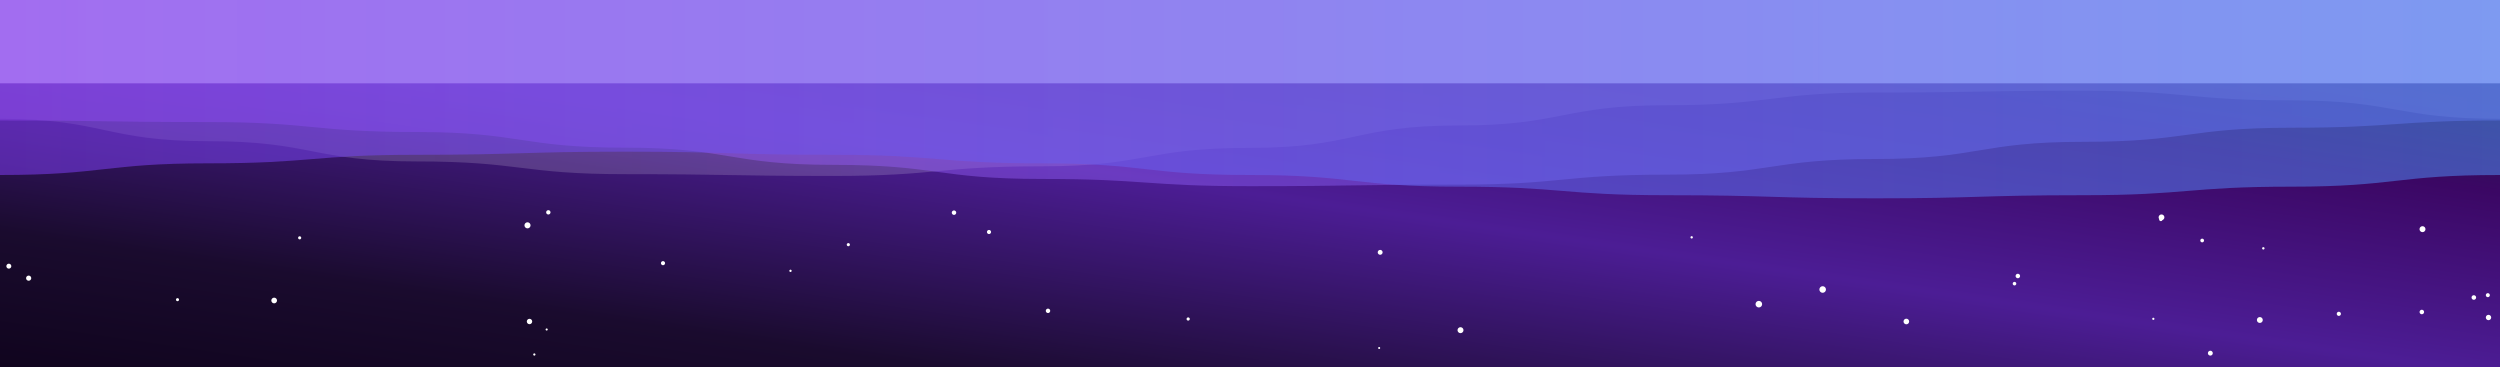
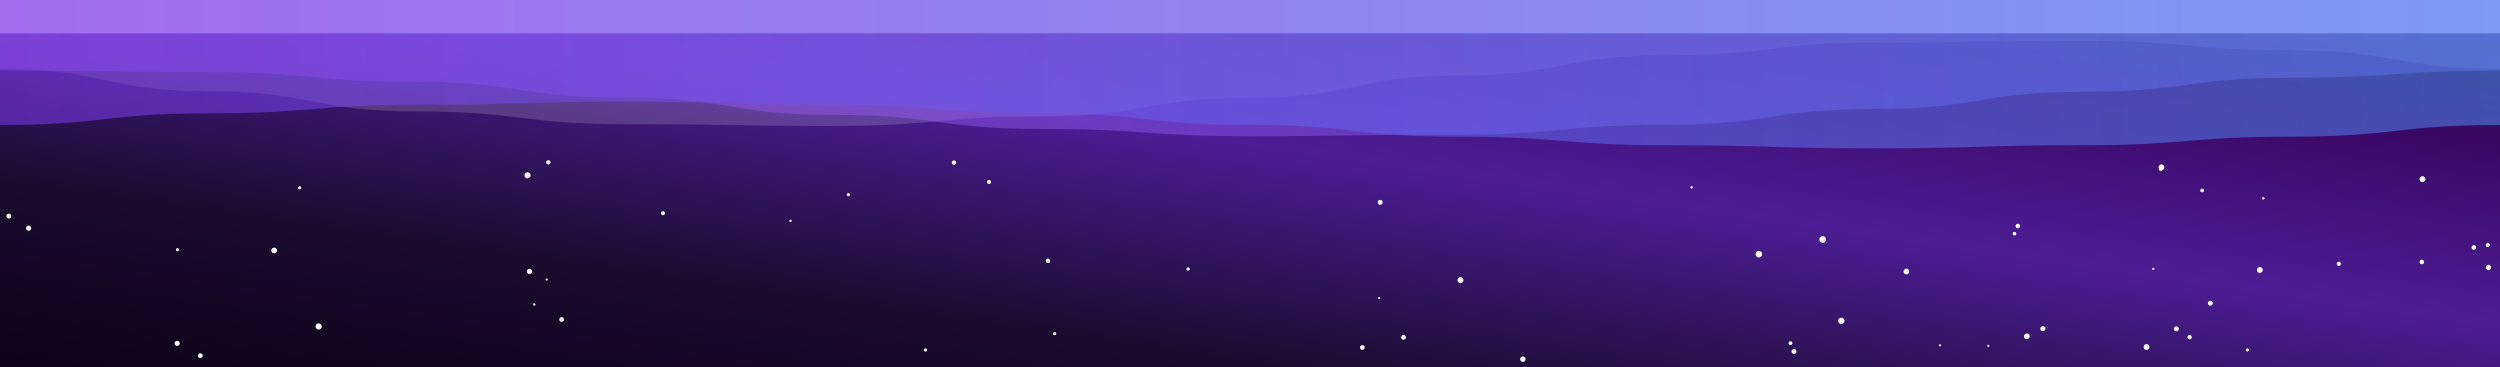
<svg xmlns="http://www.w3.org/2000/svg" width="100%" viewBox="0 0 1500 220" preserveAspectRatio="none">
  <defs>
    <linearGradient id="galaxyBg" x1="0%" y1="0%" x2="100%" y2="100%">
      <stop offset="0%" stop-color="#0a0014" />
      <stop offset="30%" stop-color="#1a0b2e" />
      <stop offset="60%" stop-color="#4c1d95" />
      <stop offset="85%" stop-color="#3b0764" />
      <stop offset="100%" stop-color="#1e1b4b" />
    </linearGradient>
    <linearGradient id="waveA" x1="0%" y1="0%" x2="100%" y2="0%">
      <stop offset="0%" stop-color="#7C3AED" stop-opacity="0.55" />
      <stop offset="100%" stop-color="#22D3EE" stop-opacity="0.55" />
    </linearGradient>
    <linearGradient id="waveB" x1="0%" y1="0%" x2="100%" y2="0%">
      <stop offset="0%" stop-color="#a855f7" stop-opacity="0.45" />
      <stop offset="100%" stop-color="#3B82F6" stop-opacity="0.45" />
    </linearGradient>
    <linearGradient id="waveC" x1="0%" y1="0%" x2="100%" y2="0%">
      <stop offset="0%" stop-color="#ffffff" stop-opacity="0.15" />
      <stop offset="100%" stop-color="#c4b5fd" stop-opacity="0.25" />
    </linearGradient>
  </defs>
-   <g transform="translate(0,270) scale(1,-1)">
+   <g transform="translate(0,240) scale(1,-1)">
    <rect x="0" y="0" width="1500" height="220" fill="url(#galaxyBg)" />
    <g>
      <circle cx="959.1" cy="3.6" r="0.99" fill="#ffffff">
        <animate attributeName="opacity" values="0.15;1;0.15" dur="2.34s" begin="2.21s" repeatCount="indefinite" />
      </circle>
      <circle cx="1015.0" cy="127.6" r="0.72" fill="#ffffff">
        <animate attributeName="opacity" values="0.15;1;0.15" dur="2.81s" begin="0.09s" repeatCount="indefinite" />
      </circle>
      <circle cx="328.0" cy="72.3" r="0.64" fill="#ffffff">
        <animate attributeName="opacity" values="0.15;1;0.15" dur="2.28s" begin="1.95s" repeatCount="indefinite" />
      </circle>
      <circle cx="817.4" cy="31.5" r="1.42" fill="#ffffff">
        <animate attributeName="opacity" values="0.15;1;0.15" dur="3.74s" begin="0.02s" repeatCount="indefinite" />
      </circle>
      <circle cx="1208.7" cy="99.8" r="1.08" fill="#ffffff">
        <animate attributeName="opacity" values="0.15;1;0.15" dur="2.17s" begin="2.87s" repeatCount="indefinite" />
      </circle>
      <circle cx="504.9" cy="13.3" r="0.74" fill="#ffffff">
        <animate attributeName="opacity" values="0.15;1;0.15" dur="3.83s" begin="1.81s" repeatCount="indefinite" />
      </circle>
      <circle cx="1210.7" cy="104.4" r="1.35" fill="#ffffff">
        <animate attributeName="opacity" values="0.15;1;0.15" dur="4.14s" begin="1.14s" repeatCount="indefinite" />
      </circle>
      <circle cx="828.1" cy="118.6" r="1.47" fill="#ffffff">
        <animate attributeName="opacity" values="0.15;1;0.15" dur="3.87s" begin="1.73s" repeatCount="indefinite" />
      </circle>
      <circle cx="1056.9" cy="6.6" r="0.92" fill="#ffffff">
        <animate attributeName="opacity" values="0.15;1;0.15" dur="2.49s" begin="0.24s" repeatCount="indefinite" />
      </circle>
      <circle cx="349.2" cy="14.4" r="0.99" fill="#ffffff">
        <animate attributeName="opacity" values="0.15;1;0.15" dur="3.33s" begin="1.09s" repeatCount="indefinite" />
      </circle>
      <circle cx="555.3" cy="30.0" r="0.97" fill="#ffffff">
        <animate attributeName="opacity" values="0.15;1;0.15" dur="4.05s" begin="1.94s" repeatCount="indefinite" />
      </circle>
      <circle cx="913.7" cy="24.5" r="1.62" fill="#ffffff">
        <animate attributeName="opacity" values="0.15;1;0.15" dur="2.19s" begin="1.14s" repeatCount="indefinite" />
      </circle>
      <circle cx="1484.3" cy="91.5" r="1.38" fill="#ffffff">
        <animate attributeName="opacity" values="0.15;1;0.15" dur="3.44s" begin="2.53s" repeatCount="indefinite" />
      </circle>
      <circle cx="1164.0" cy="32.8" r="0.64" fill="#ffffff">
        <animate attributeName="opacity" values="0.15;1;0.15" dur="2.56s" begin="0.8s" repeatCount="indefinite" />
      </circle>
      <circle cx="316.5" cy="134.8" r="1.83" fill="#ffffff">
        <animate attributeName="opacity" values="0.15;1;0.15" dur="2.56s" begin="1.97s" repeatCount="indefinite" />
      </circle>
      <circle cx="593.4" cy="130.8" r="1.24" fill="#ffffff">
        <animate attributeName="opacity" values="0.15;1;0.15" dur="2.44s" begin="0.74s" repeatCount="indefinite" />
      </circle>
      <circle cx="842.1" cy="37.6" r="1.42" fill="#ffffff">
        <animate attributeName="opacity" values="0.15;1;0.15" dur="3.95s" begin="1.2s" repeatCount="indefinite" />
      </circle>
      <circle cx="329.0" cy="142.6" r="1.31" fill="#ffffff">
        <animate attributeName="opacity" values="0.15;1;0.15" dur="2.02s" begin="0.14s" repeatCount="indefinite" />
      </circle>
      <circle cx="164.5" cy="89.7" r="1.71" fill="#ffffff">
        <animate attributeName="opacity" values="0.15;1;0.15" dur="2.81s" begin="0.19s" repeatCount="indefinite" />
      </circle>
      <circle cx="572.4" cy="142.4" r="1.34" fill="#ffffff">
        <animate attributeName="opacity" values="0.15;1;0.15" dur="4.13s" begin="2.58s" repeatCount="indefinite" />
      </circle>
      <circle cx="17.2" cy="103.1" r="1.55" fill="#ffffff">
        <animate attributeName="opacity" values="0.15;1;0.15" dur="3.09s" begin="0.8s" repeatCount="indefinite" />
      </circle>
      <circle cx="961.4" cy="16.0" r="1.21" fill="#ffffff">
        <animate attributeName="opacity" values="0.15;1;0.15" dur="2.89s" begin="2.86s" repeatCount="indefinite" />
      </circle>
      <circle cx="1313.8" cy="37.7" r="1.3" fill="#ffffff">
        <animate attributeName="opacity" values="0.15;1;0.15" dur="2.23s" begin="2.74s" repeatCount="indefinite" />
      </circle>
      <circle cx="1305.8" cy="42.7" r="1.49" fill="#ffffff">
        <animate attributeName="opacity" values="0.15;1;0.15" dur="3.26s" begin="0.46s" repeatCount="indefinite" />
      </circle>
      <circle cx="1143.8" cy="77.1" r="1.69" fill="#ffffff">
        <animate attributeName="opacity" values="0.15;1;0.15" dur="3.07s" begin="0.0s" repeatCount="indefinite" />
      </circle>
      <circle cx="486.2" cy="2.8" r="1.9" fill="#ffffff">
        <animate attributeName="opacity" values="0.15;1;0.15" dur="3.91s" begin="2.49s" repeatCount="indefinite" />
      </circle>
      <circle cx="461.3" cy="8.3" r="1.83" fill="#ffffff">
        <animate attributeName="opacity" values="0.15;1;0.15" dur="4.07s" begin="0.26s" repeatCount="indefinite" />
      </circle>
      <circle cx="729.0" cy="9.9" r="1.66" fill="#ffffff">
        <animate attributeName="opacity" values="0.15;1;0.15" dur="3.64s" begin="0.39s" repeatCount="indefinite" />
      </circle>
      <circle cx="712.9" cy="78.6" r="0.97" fill="#ffffff">
        <animate attributeName="opacity" values="0.15;1;0.15" dur="3.89s" begin="1.27s" repeatCount="indefinite" />
      </circle>
      <circle cx="317.7" cy="77.1" r="1.62" fill="#ffffff">
        <animate attributeName="opacity" values="0.15;1;0.15" dur="2.28s" begin="0.94s" repeatCount="indefinite" />
      </circle>
      <circle cx="1492.7" cy="92.9" r="1.21" fill="#ffffff">
        <animate attributeName="opacity" values="0.15;1;0.15" dur="3.04s" begin="0.36s" repeatCount="indefinite" />
      </circle>
      <circle cx="337.0" cy="48.3" r="1.42" fill="#ffffff">
        <animate attributeName="opacity" values="0.15;1;0.15" dur="2.35s" begin="0.66s" repeatCount="indefinite" />
      </circle>
      <circle cx="106.5" cy="90.2" r="0.92" fill="#ffffff">
        <animate attributeName="opacity" values="0.15;1;0.15" dur="3.97s" begin="2.58s" repeatCount="indefinite" />
      </circle>
      <circle cx="106.3" cy="34.0" r="1.54" fill="#ffffff">
        <animate attributeName="opacity" values="0.15;1;0.15" dur="2.31s" begin="0.4s" repeatCount="indefinite" />
      </circle>
      <circle cx="1403.3" cy="81.7" r="1.26" fill="#ffffff">
        <animate attributeName="opacity" values="0.15;1;0.15" dur="3.68s" begin="2.42s" repeatCount="indefinite" />
      </circle>
      <circle cx="285.6" cy="13.9" r="1.2" fill="#ffffff">
        <animate attributeName="opacity" values="0.15;1;0.15" dur="2.82s" begin="1.4s" repeatCount="indefinite" />
      </circle>
      <circle cx="1093.6" cy="96.3" r="1.98" fill="#ffffff">
        <animate attributeName="opacity" values="0.15;1;0.15" dur="2.04s" begin="1.21s" repeatCount="indefinite" />
      </circle>
      <circle cx="509.0" cy="123.2" r="0.95" fill="#ffffff">
        <animate attributeName="opacity" values="0.15;1;0.15" dur="2.26s" begin="1.35s" repeatCount="indefinite" />
      </circle>
      <circle cx="632.8" cy="39.8" r="0.95" fill="#ffffff">
        <animate attributeName="opacity" values="0.15;1;0.15" dur="4.02s" begin="1.33s" repeatCount="indefinite" />
      </circle>
      <circle cx="1292.0" cy="78.7" r="0.67" fill="#ffffff">
        <animate attributeName="opacity" values="0.15;1;0.15" dur="4.2s" begin="2.51s" repeatCount="indefinite" />
      </circle>
      <circle cx="1453.5" cy="132.5" r="1.79" fill="#ffffff">
        <animate attributeName="opacity" values="0.15;1;0.15" dur="2.2s" begin="1.46s" repeatCount="indefinite" />
      </circle>
      <circle cx="320.6" cy="57.3" r="0.68" fill="#ffffff">
        <animate attributeName="opacity" values="0.15;1;0.15" dur="2.71s" begin="2.96s" repeatCount="indefinite" />
      </circle>
      <circle cx="397.8" cy="112.1" r="1.24" fill="#ffffff">
        <animate attributeName="opacity" values="0.15;1;0.15" dur="2.82s" begin="2.87s" repeatCount="indefinite" />
      </circle>
      <circle cx="1493.1" cy="79.5" r="1.61" fill="#ffffff">
        <animate attributeName="opacity" values="0.15;1;0.15" dur="2.17s" begin="0.89s" repeatCount="indefinite" />
      </circle>
      <circle cx="1453.1" cy="82.8" r="1.36" fill="#ffffff">
        <animate attributeName="opacity" values="0.15;1;0.15" dur="3.6s" begin="0.17s" repeatCount="indefinite" />
      </circle>
      <circle cx="876.3" cy="71.9" r="1.79" fill="#ffffff">
        <animate attributeName="opacity" values="0.15;1;0.15" dur="2.18s" begin="2.88s" repeatCount="indefinite" />
      </circle>
      <circle cx="120.2" cy="26.6" r="1.43" fill="#ffffff">
        <animate attributeName="opacity" values="0.15;1;0.15" dur="3.42s" begin="0.71s" repeatCount="indefinite" />
      </circle>
      <circle cx="179.8" cy="127.3" r="0.94" fill="#ffffff">
        <animate attributeName="opacity" values="0.15;1;0.15" dur="3.23s" begin="1.86s" repeatCount="indefinite" />
      </circle>
      <circle cx="628.8" cy="83.5" r="1.33" fill="#ffffff">
        <animate attributeName="opacity" values="0.15;1;0.15" dur="4.04s" begin="0.61s" repeatCount="indefinite" />
      </circle>
      <circle cx="1074.3" cy="34.1" r="1.15" fill="#ffffff">
        <animate attributeName="opacity" values="0.15;1;0.15" dur="3.41s" begin="0.9s" repeatCount="indefinite" />
      </circle>
      <circle cx="474.3" cy="107.5" r="0.7" fill="#ffffff">
        <animate attributeName="opacity" values="0.15;1;0.15" dur="2.9s" begin="3.0s" repeatCount="indefinite" />
      </circle>
      <circle cx="1494.1" cy="10.5" r="0.9" fill="#ffffff">
        <animate attributeName="opacity" values="0.15;1;0.15" dur="2.44s" begin="2.8s" repeatCount="indefinite" />
      </circle>
      <circle cx="1321.3" cy="125.7" r="1.12" fill="#ffffff">
        <animate attributeName="opacity" values="0.15;1;0.15" dur="2.18s" begin="2.5s" repeatCount="indefinite" />
      </circle>
      <circle cx="1055.3" cy="87.5" r="1.98" fill="#ffffff">
        <animate attributeName="opacity" values="0.15;1;0.15" dur="3.37s" begin="0.02s" repeatCount="indefinite" />
      </circle>
      <circle cx="1225.7" cy="42.8" r="1.53" fill="#ffffff">
        <animate attributeName="opacity" values="0.15;1;0.15" dur="4.05s" begin="0.4s" repeatCount="indefinite" />
      </circle>
      <circle cx="173.1" cy="15.3" r="1.37" fill="#ffffff">
        <animate attributeName="opacity" values="0.15;1;0.15" dur="2.45s" begin="1.81s" repeatCount="indefinite" />
      </circle>
      <circle cx="1076.4" cy="29.1" r="1.49" fill="#ffffff">
        <animate attributeName="opacity" values="0.15;1;0.15" dur="2.43s" begin="1.47s" repeatCount="indefinite" />
      </circle>
      <circle cx="1358.0" cy="121.0" r="0.73" fill="#ffffff">
        <animate attributeName="opacity" values="0.15;1;0.15" dur="2.82s" begin="0.83s" repeatCount="indefinite" />
      </circle>
      <circle cx="5.3" cy="110.3" r="1.49" fill="#ffffff">
        <animate attributeName="opacity" values="0.15;1;0.15" dur="2.43s" begin="2.22s" repeatCount="indefinite" />
      </circle>
      <circle cx="827.5" cy="61.2" r="0.61" fill="#ffffff">
        <animate attributeName="opacity" values="0.15;1;0.15" dur="1.98s" begin="2.65s" repeatCount="indefinite" />
      </circle>
      <circle cx="1355.9" cy="78.0" r="1.77" fill="#ffffff">
        <animate attributeName="opacity" values="0.15;1;0.15" dur="3.2s" begin="0.44s" repeatCount="indefinite" />
      </circle>
      <circle cx="191.2" cy="44.1" r="1.86" fill="#ffffff">
        <animate attributeName="opacity" values="0.15;1;0.15" dur="3.71s" begin="2.58s" repeatCount="indefinite" />
      </circle>
      <circle cx="1348.4" cy="30.0" r="0.95" fill="#ffffff">
        <animate attributeName="opacity" values="0.15;1;0.15" dur="2.05s" begin="2.34s" repeatCount="indefinite" />
      </circle>
      <circle cx="1326.2" cy="58.1" r="1.47" fill="#ffffff">
        <animate attributeName="opacity" values="0.15;1;0.15" dur="2.17s" begin="2.79s" repeatCount="indefinite" />
      </circle>
      <circle cx="1296.9" cy="139.6" r="1.74" fill="#ffffff">
        <animate attributeName="opacity" values="0.15;1;0.15" dur="3.92s" begin="0.07s" repeatCount="indefinite" />
      </circle>
      <circle cx="1104.8" cy="47.5" r="1.9" fill="#ffffff">
        <animate attributeName="opacity" values="0.15;1;0.15" dur="3.73s" begin="2.59s" repeatCount="indefinite" />
      </circle>
      <circle cx="1216.1" cy="38.2" r="1.7" fill="#ffffff">
        <animate attributeName="opacity" values="0.15;1;0.15" dur="2.06s" begin="2.62s" repeatCount="indefinite" />
      </circle>
      <circle cx="1287.9" cy="31.8" r="1.74" fill="#ffffff">
        <animate attributeName="opacity" values="0.15;1;0.15" dur="2.9s" begin="0.92s" repeatCount="indefinite" />
      </circle>
      <circle cx="1193.0" cy="32.5" r="0.63" fill="#ffffff">
        <animate attributeName="opacity" values="0.15;1;0.15" dur="2.26s" begin="0.98s" repeatCount="indefinite" />
      </circle>
      <circle cx="1296.5" cy="138.3" r="0.99" fill="#ffffff">
        <animate attributeName="opacity" values="0.15;1;0.15" dur="3.34s" begin="1.2s" repeatCount="indefinite" />
      </circle>
    </g>
    <g>
      <path d="M0,270 L0,198.71 C62.5,198.71 62.5,185.294 125,185.294 C187.5,185.294 187.5,173.139 250,173.139 C312.5,173.139 312.5,165.502 375,165.502 C437.5,165.502 437.5,164.429 500,164.429 C562.5,164.429 562.5,170.208 625,170.208 C687.5,170.208 687.5,181.29 750,181.29 C812.5,181.29 812.5,194.706 875,194.706 C937.5,194.706 937.5,206.861 1000,206.861 C1062.5,206.861 1062.5,214.498 1125,214.498 C1187.5,214.498 1187.5,215.571 1250,215.571 C1312.5,215.571 1312.5,209.792 1375,209.792 C1437.5,209.792 1437.5,198.71 1500,198.71 C1562.5,198.71 1562.5,185.294 1625,185.294 C1687.5,185.294 1687.5,173.139 1750,173.139 C1812.5,173.139 1812.5,165.502 1875,165.502 C1937.5,165.502 1937.5,164.429 2000,164.429 C2062.5,164.429 2062.5,170.208 2125,170.208 C2187.5,170.208 2187.5,181.29 2250,181.29 C2312.5,181.29 2312.5,194.706 2375,194.706 C2437.5,194.706 2437.5,206.861 2500,206.861 C2562.5,206.861 2562.5,214.498 2625,214.498 C2687.5,214.498 2687.5,215.571 2750,215.571 C2812.5,215.571 2812.5,209.792 2875,209.792 C2937.5,209.792 2937.5,198.71 3000,198.71 L3000,270 Z" fill="url(#waveC)">
        <animateTransform attributeName="transform" type="translate" from="0 0" to="-1500 0" dur="14s" repeatCount="indefinite" />
      </path>
      <path d="M0,270 L0,197.709 C62.5,197.709 62.5,196.768 125,196.768 C187.5,196.768 187.5,190.798 250,190.798 C312.5,190.798 312.5,181.399 375,181.399 C437.5,181.399 437.5,171.089 500,171.089 C562.5,171.089 562.5,162.631 625,162.631 C687.5,162.631 687.5,158.291 750,158.291 C812.5,158.291 812.5,159.232 875,159.232 C937.5,159.232 937.5,165.202 1000,165.202 C1062.5,165.202 1062.5,174.601 1125,174.601 C1187.5,174.601 1187.5,184.911 1250,184.911 C1312.5,184.911 1312.5,193.369 1375,193.369 C1437.5,193.369 1437.5,197.709 1500,197.709 C1562.5,197.709 1562.5,196.768 1625,196.768 C1687.5,196.768 1687.5,190.798 1750,190.798 C1812.5,190.798 1812.5,181.399 1875,181.399 C1937.5,181.399 1937.5,171.089 2000,171.089 C2062.5,171.089 2062.5,162.631 2125,162.631 C2187.5,162.631 2187.5,158.291 2250,158.291 C2312.5,158.291 2312.5,159.232 2375,159.232 C2437.5,159.232 2437.5,165.202 2500,165.202 C2562.5,165.202 2562.5,174.601 2625,174.601 C2687.5,174.601 2687.5,184.911 2750,184.911 C2812.5,184.911 2812.5,193.369 2875,193.369 C2937.5,193.369 2937.5,197.709 3000,197.709 L3000,270 Z" fill="url(#waveB)">
        <animateTransform attributeName="transform" type="translate" from="0 0" to="-1500 0" dur="9s" repeatCount="indefinite" />
      </path>
      <path d="M0,270 L0,165.0 C62.5,165.0 62.5,172.0 125,172.0 C187.5,172.0 187.5,177.124 250,177.124 C312.5,177.124 312.5,179.0 375,179.0 C437.5,179.0 437.5,177.124 500,177.124 C562.5,177.124 562.5,172.0 625,172.0 C687.5,172.0 687.5,165.0 750,165.0 C812.5,165.0 812.5,158.0 875,158.0 C937.5,158.0 937.5,152.876 1000,152.876 C1062.5,152.876 1062.5,151.0 1125,151.0 C1187.5,151.0 1187.5,152.876 1250,152.876 C1312.5,152.876 1312.5,158.0 1375,158.0 C1437.5,158.0 1437.5,165.0 1500,165.0 C1562.5,165.0 1562.5,172.0 1625,172.0 C1687.5,172.0 1687.5,177.124 1750,177.124 C1812.5,177.124 1812.5,179.0 1875,179.0 C1937.5,179.0 1937.5,177.124 2000,177.124 C2062.5,177.124 2062.5,172.0 2125,172.0 C2187.5,172.0 2187.5,165.0 2250,165.0 C2312.5,165.0 2312.5,158.0 2375,158.0 C2437.5,158.0 2437.5,152.876 2500,152.876 C2562.5,152.876 2562.5,151.0 2625,151.0 C2687.5,151.0 2687.5,152.876 2750,152.876 C2812.5,152.876 2812.5,158.0 2875,158.0 C2937.5,158.0 2937.5,165.0 3000,165.0 L3000,270 Z" fill="url(#waveA)">
        <animateTransform attributeName="transform" type="translate" from="0 0" to="-1500 0" dur="6s" repeatCount="indefinite" />
      </path>
    </g>
  </g>
</svg>
